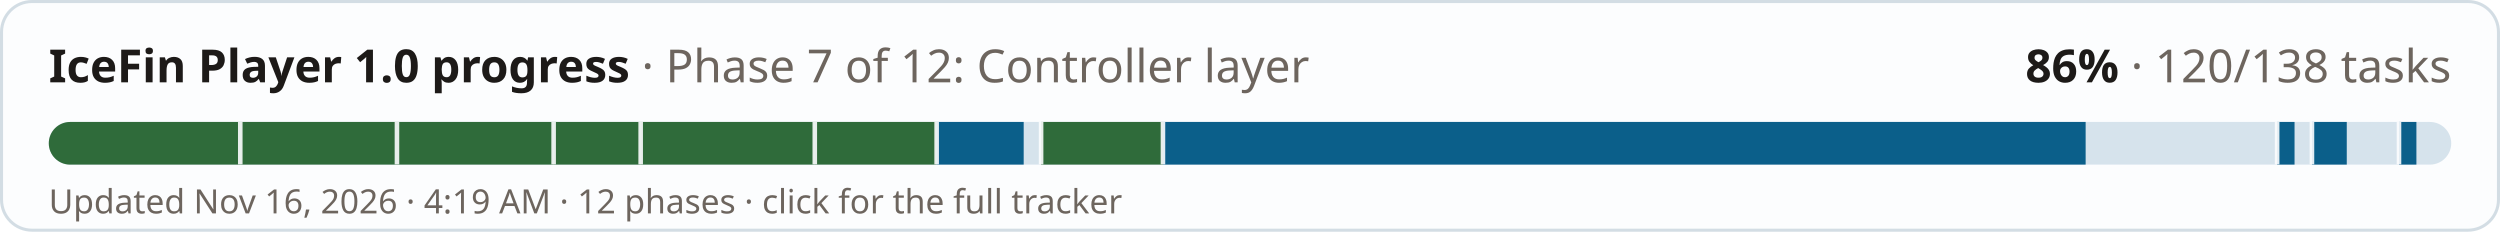
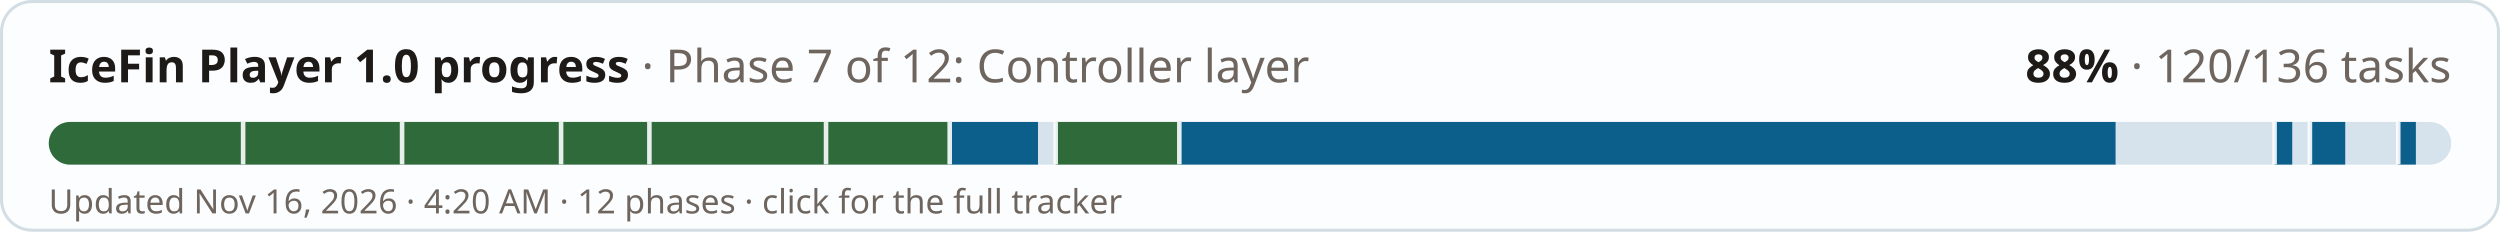
- <svg xmlns="http://www.w3.org/2000/svg" width="820" height="76" viewBox="0 0 820 76" role="img" aria-label="IceFin Player 1.0 progress: 86% (120 of 138 tasks)">
+ <svg xmlns="http://www.w3.org/2000/svg" width="820" height="76" viewBox="0 0 820 76" role="img" aria-label="IceFin Player 1.0 progress: 88% (120 of 136 tasks)">
  <style>
  .bg{fill:#fcfdfe;stroke:#d3dde4} .fg{fill:#1d1a18} .mu{fill:#6d655e} .track{fill:#d6e3ec} .done{fill:#0b5f8a} .full{fill:#2f6b3a} .tick{fill:#fcfdfe;opacity:.9}
  @media (prefers-color-scheme: dark){ .bg{fill:#1a2127;stroke:#2e3a43} .fg{fill:#f1ebe2} .mu{fill:#a99f94} .track{fill:#24384a} .done{fill:#6cb6e4} .full{fill:#6fbf7c} .tick{fill:#1a2127} }
  text{font-family:-apple-system,"Segoe UI",system-ui,"Noto Sans","DejaVu Sans",sans-serif}
</style>
  <rect class="bg" x="0.5" y="0.5" width="819" height="75" rx="10" />
  <text class="fg" x="16" y="27" font-size="15" font-weight="700">IceFin Player 1.0 progress <tspan class="mu" font-weight="400">· Phase 7 of 12: Controller layer</tspan>
  </text>
-   <text class="fg" x="804" y="27" font-size="15" font-weight="700" text-anchor="end">86% <tspan class="mu" font-weight="400">· 120/138 tasks</tspan>
+   <text class="fg" x="804" y="27" font-size="15" font-weight="700" text-anchor="end">88% <tspan class="mu" font-weight="400">· 120/136 tasks</tspan>
  </text>
  <rect class="track" x="16" y="40" width="788" height="14" rx="7" />
  <clipPath id="c">
    <rect x="16" y="40" width="788" height="14" rx="7" />
  </clipPath>
  <g clip-path="url(#c)">
-     <rect class="full" x="16" y="40" width="62.81" height="14" />
-     <rect class="full" x="78.81" y="40" width="51.39" height="14" />
-     <rect class="full" x="130.2" y="40" width="51.39" height="14" />
-     <rect class="full" x="181.59" y="40" width="28.55" height="14" />
-     <rect class="full" x="210.14" y="40" width="57.1" height="14" />
-     <rect class="full" x="267.25" y="40" width="39.97" height="14" />
-     <rect class="done" x="307.22" y="40" width="28.55" height="14" />
-     <rect class="full" x="341.48" y="40" width="39.97" height="14" />
-     <rect class="done" x="381.45" y="40" width="302.64" height="14" />
-     <rect class="done" x="746.9" y="40" width="5.71" height="14" />
-     <rect class="done" x="758.32" y="40" width="11.42" height="14" />
-     <rect class="done" x="786.87" y="40" width="5.71" height="14" />
-     <rect class="tick" x="78.06" y="40" width="1.5" height="14" />
-     <rect class="tick" x="129.45" y="40" width="1.5" height="14" />
-     <rect class="tick" x="180.84" y="40" width="1.5" height="14" />
-     <rect class="tick" x="209.39" y="40" width="1.5" height="14" />
-     <rect class="tick" x="266.5" y="40" width="1.5" height="14" />
-     <rect class="tick" x="306.47" y="40" width="1.5" height="14" />
-     <rect class="tick" x="340.73" y="40" width="1.5" height="14" />
-     <rect class="tick" x="380.7" y="40" width="1.5" height="14" />
-     <rect class="tick" x="746.15" y="40" width="1.5" height="14" />
-     <rect class="tick" x="757.57" y="40" width="1.5" height="14" />
-     <rect class="tick" x="786.12" y="40" width="1.5" height="14" />
+     <rect class="full" x="16" y="40" width="63.74" height="14" />
+     <rect class="full" x="79.74" y="40" width="52.15" height="14" />
+     <rect class="full" x="131.88" y="40" width="52.15" height="14" />
+     <rect class="full" x="184.03" y="40" width="28.97" height="14" />
+     <rect class="full" x="213" y="40" width="57.94" height="14" />
+     <rect class="full" x="270.94" y="40" width="40.56" height="14" />
+     <rect class="done" x="311.5" y="40" width="28.97" height="14" />
+     <rect class="full" x="346.26" y="40" width="40.56" height="14" />
+     <rect class="done" x="386.82" y="40" width="307.09" height="14" />
+     <rect class="done" x="746.06" y="40" width="5.79" height="14" />
+     <rect class="done" x="757.65" y="40" width="11.59" height="14" />
+     <rect class="done" x="786.62" y="40" width="5.79" height="14" />
+     <rect class="tick" x="78.99" y="40" width="1.5" height="14" />
+     <rect class="tick" x="131.13" y="40" width="1.5" height="14" />
+     <rect class="tick" x="183.28" y="40" width="1.5" height="14" />
+     <rect class="tick" x="212.25" y="40" width="1.5" height="14" />
+     <rect class="tick" x="270.19" y="40" width="1.5" height="14" />
+     <rect class="tick" x="310.75" y="40" width="1.5" height="14" />
+     <rect class="tick" x="345.51" y="40" width="1.5" height="14" />
+     <rect class="tick" x="386.07" y="40" width="1.5" height="14" />
+     <rect class="tick" x="745.31" y="40" width="1.5" height="14" />
+     <rect class="tick" x="756.9" y="40" width="1.5" height="14" />
+     <rect class="tick" x="785.87" y="40" width="1.5" height="14" />
  </g>
-   <text class="mu" x="16" y="70" font-size="11">Updated Nov 16, 2026 · 4:19 AM · 12 phases · click for the full tracker</text>
+   <text class="mu" x="16" y="70" font-size="11">Updated Nov 16, 2026 · 4:20 AM · 12 phases · click for the full tracker</text>
</svg>
